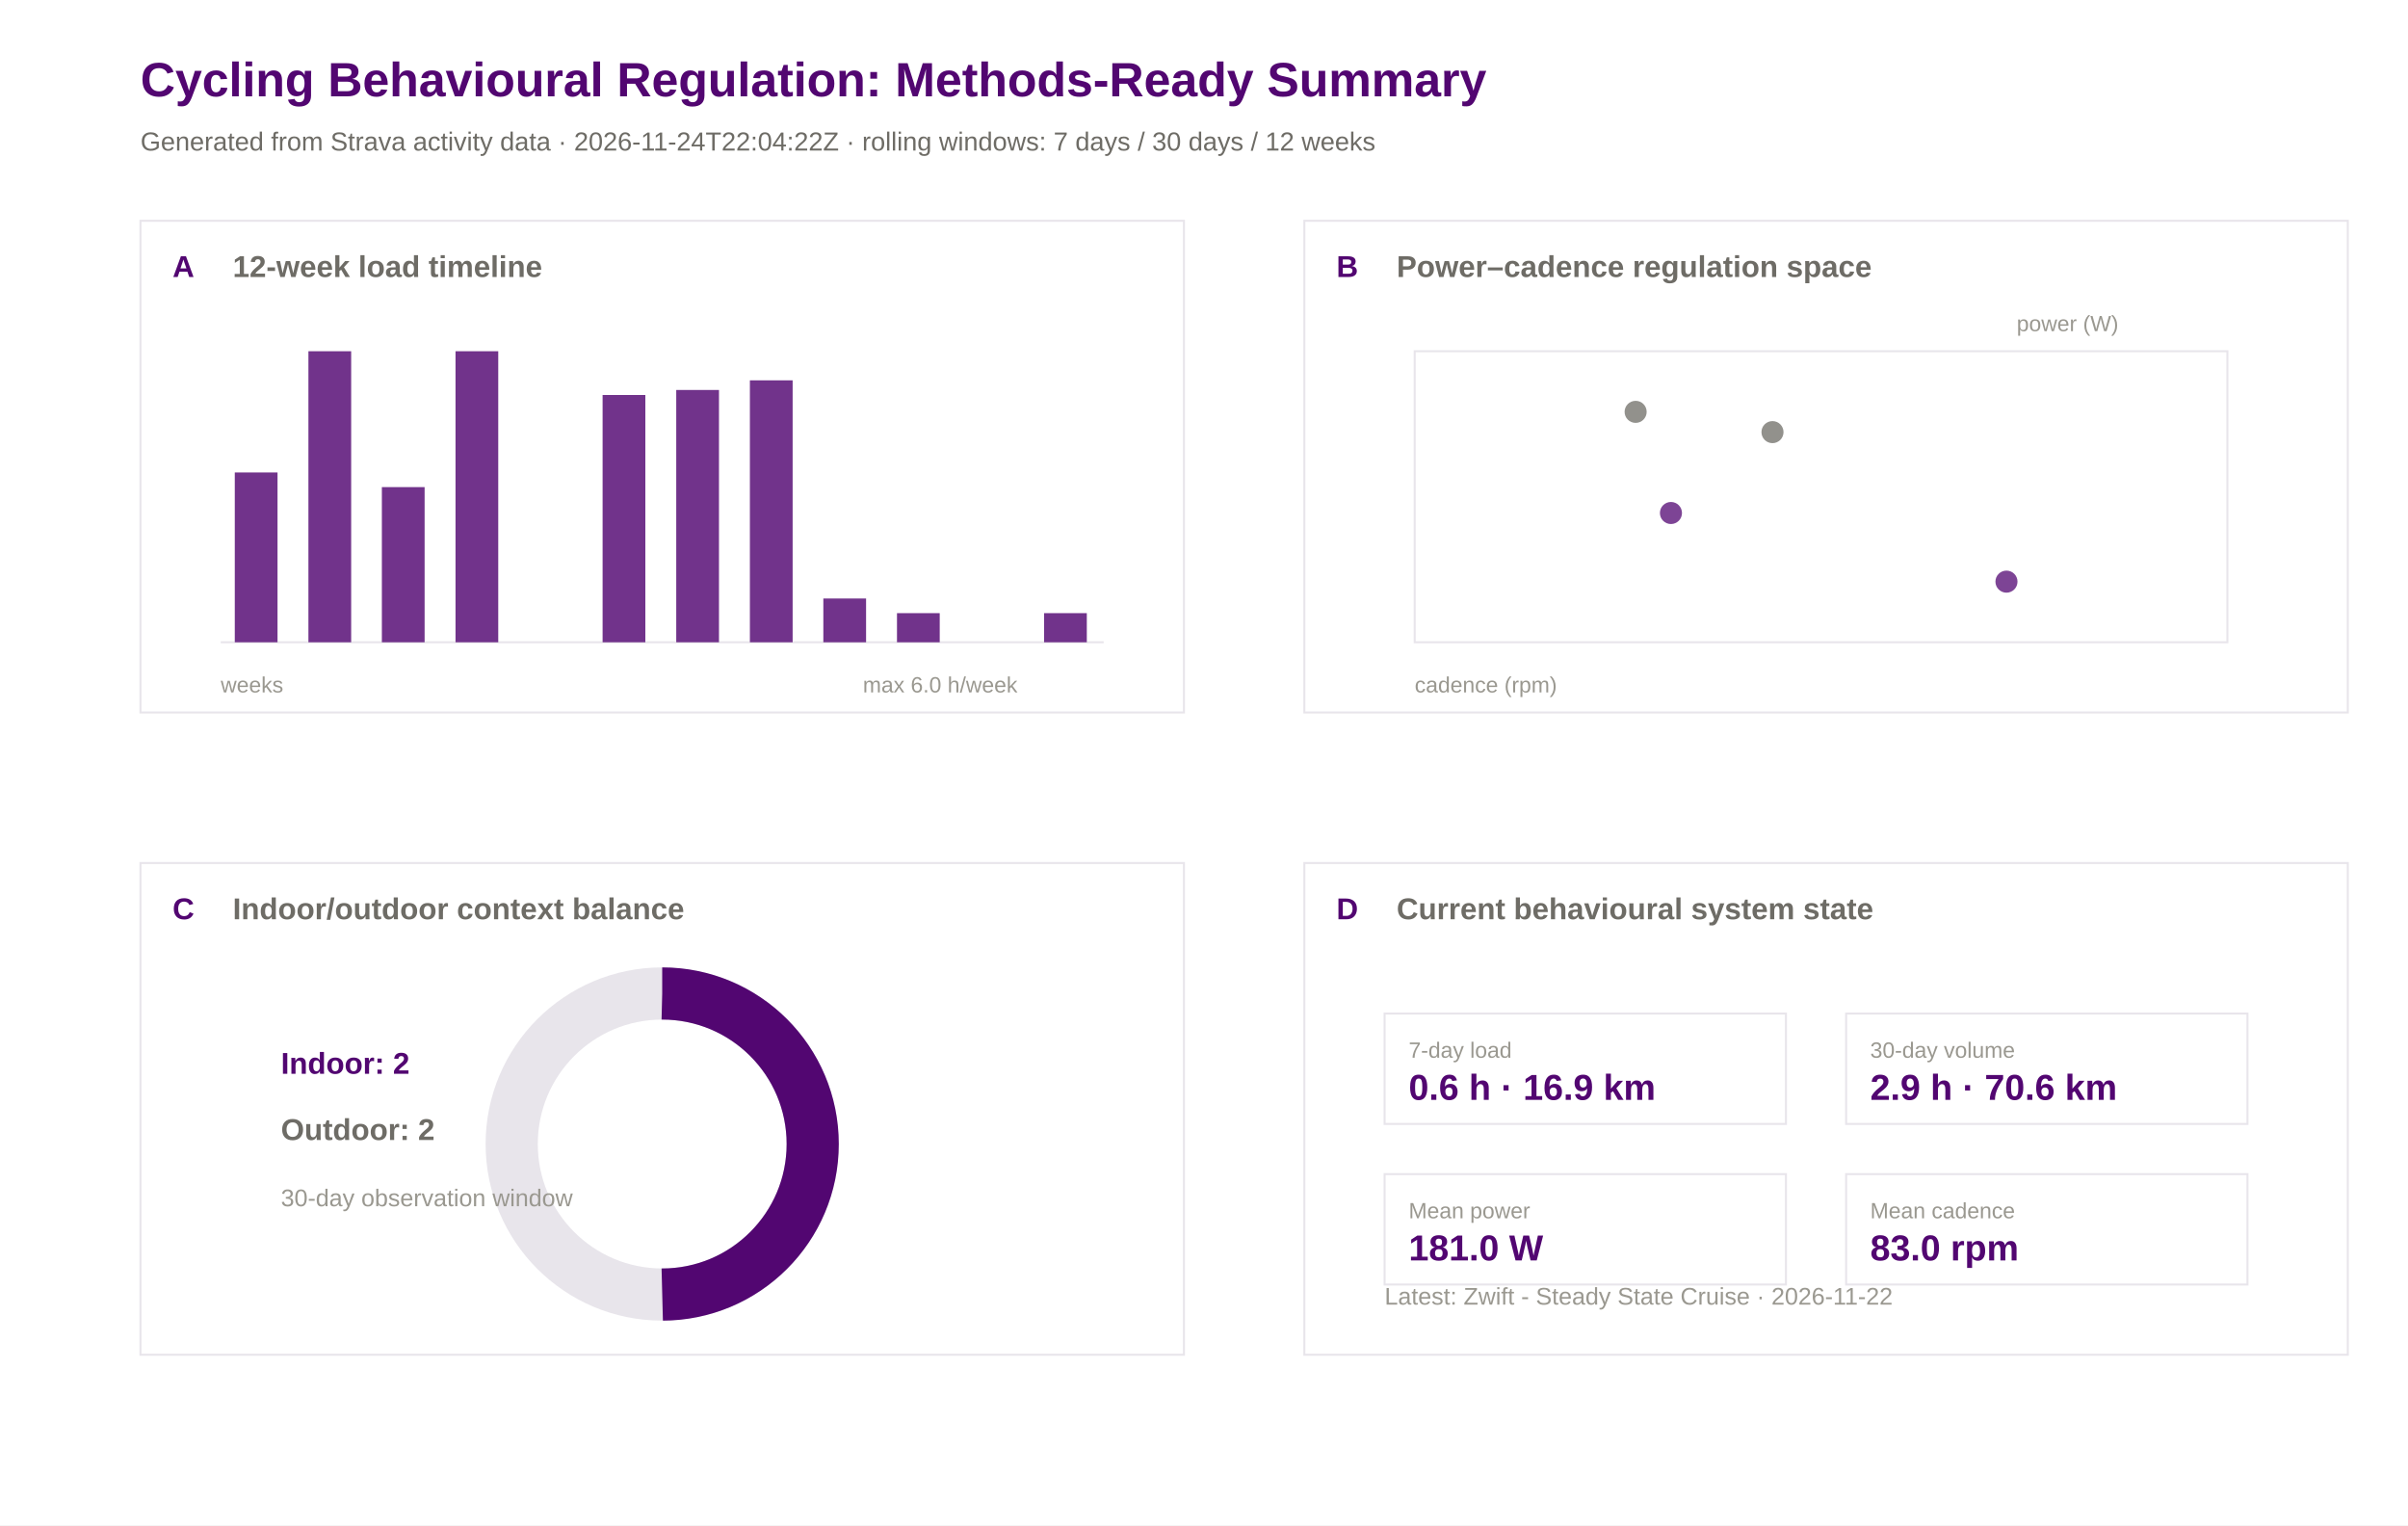
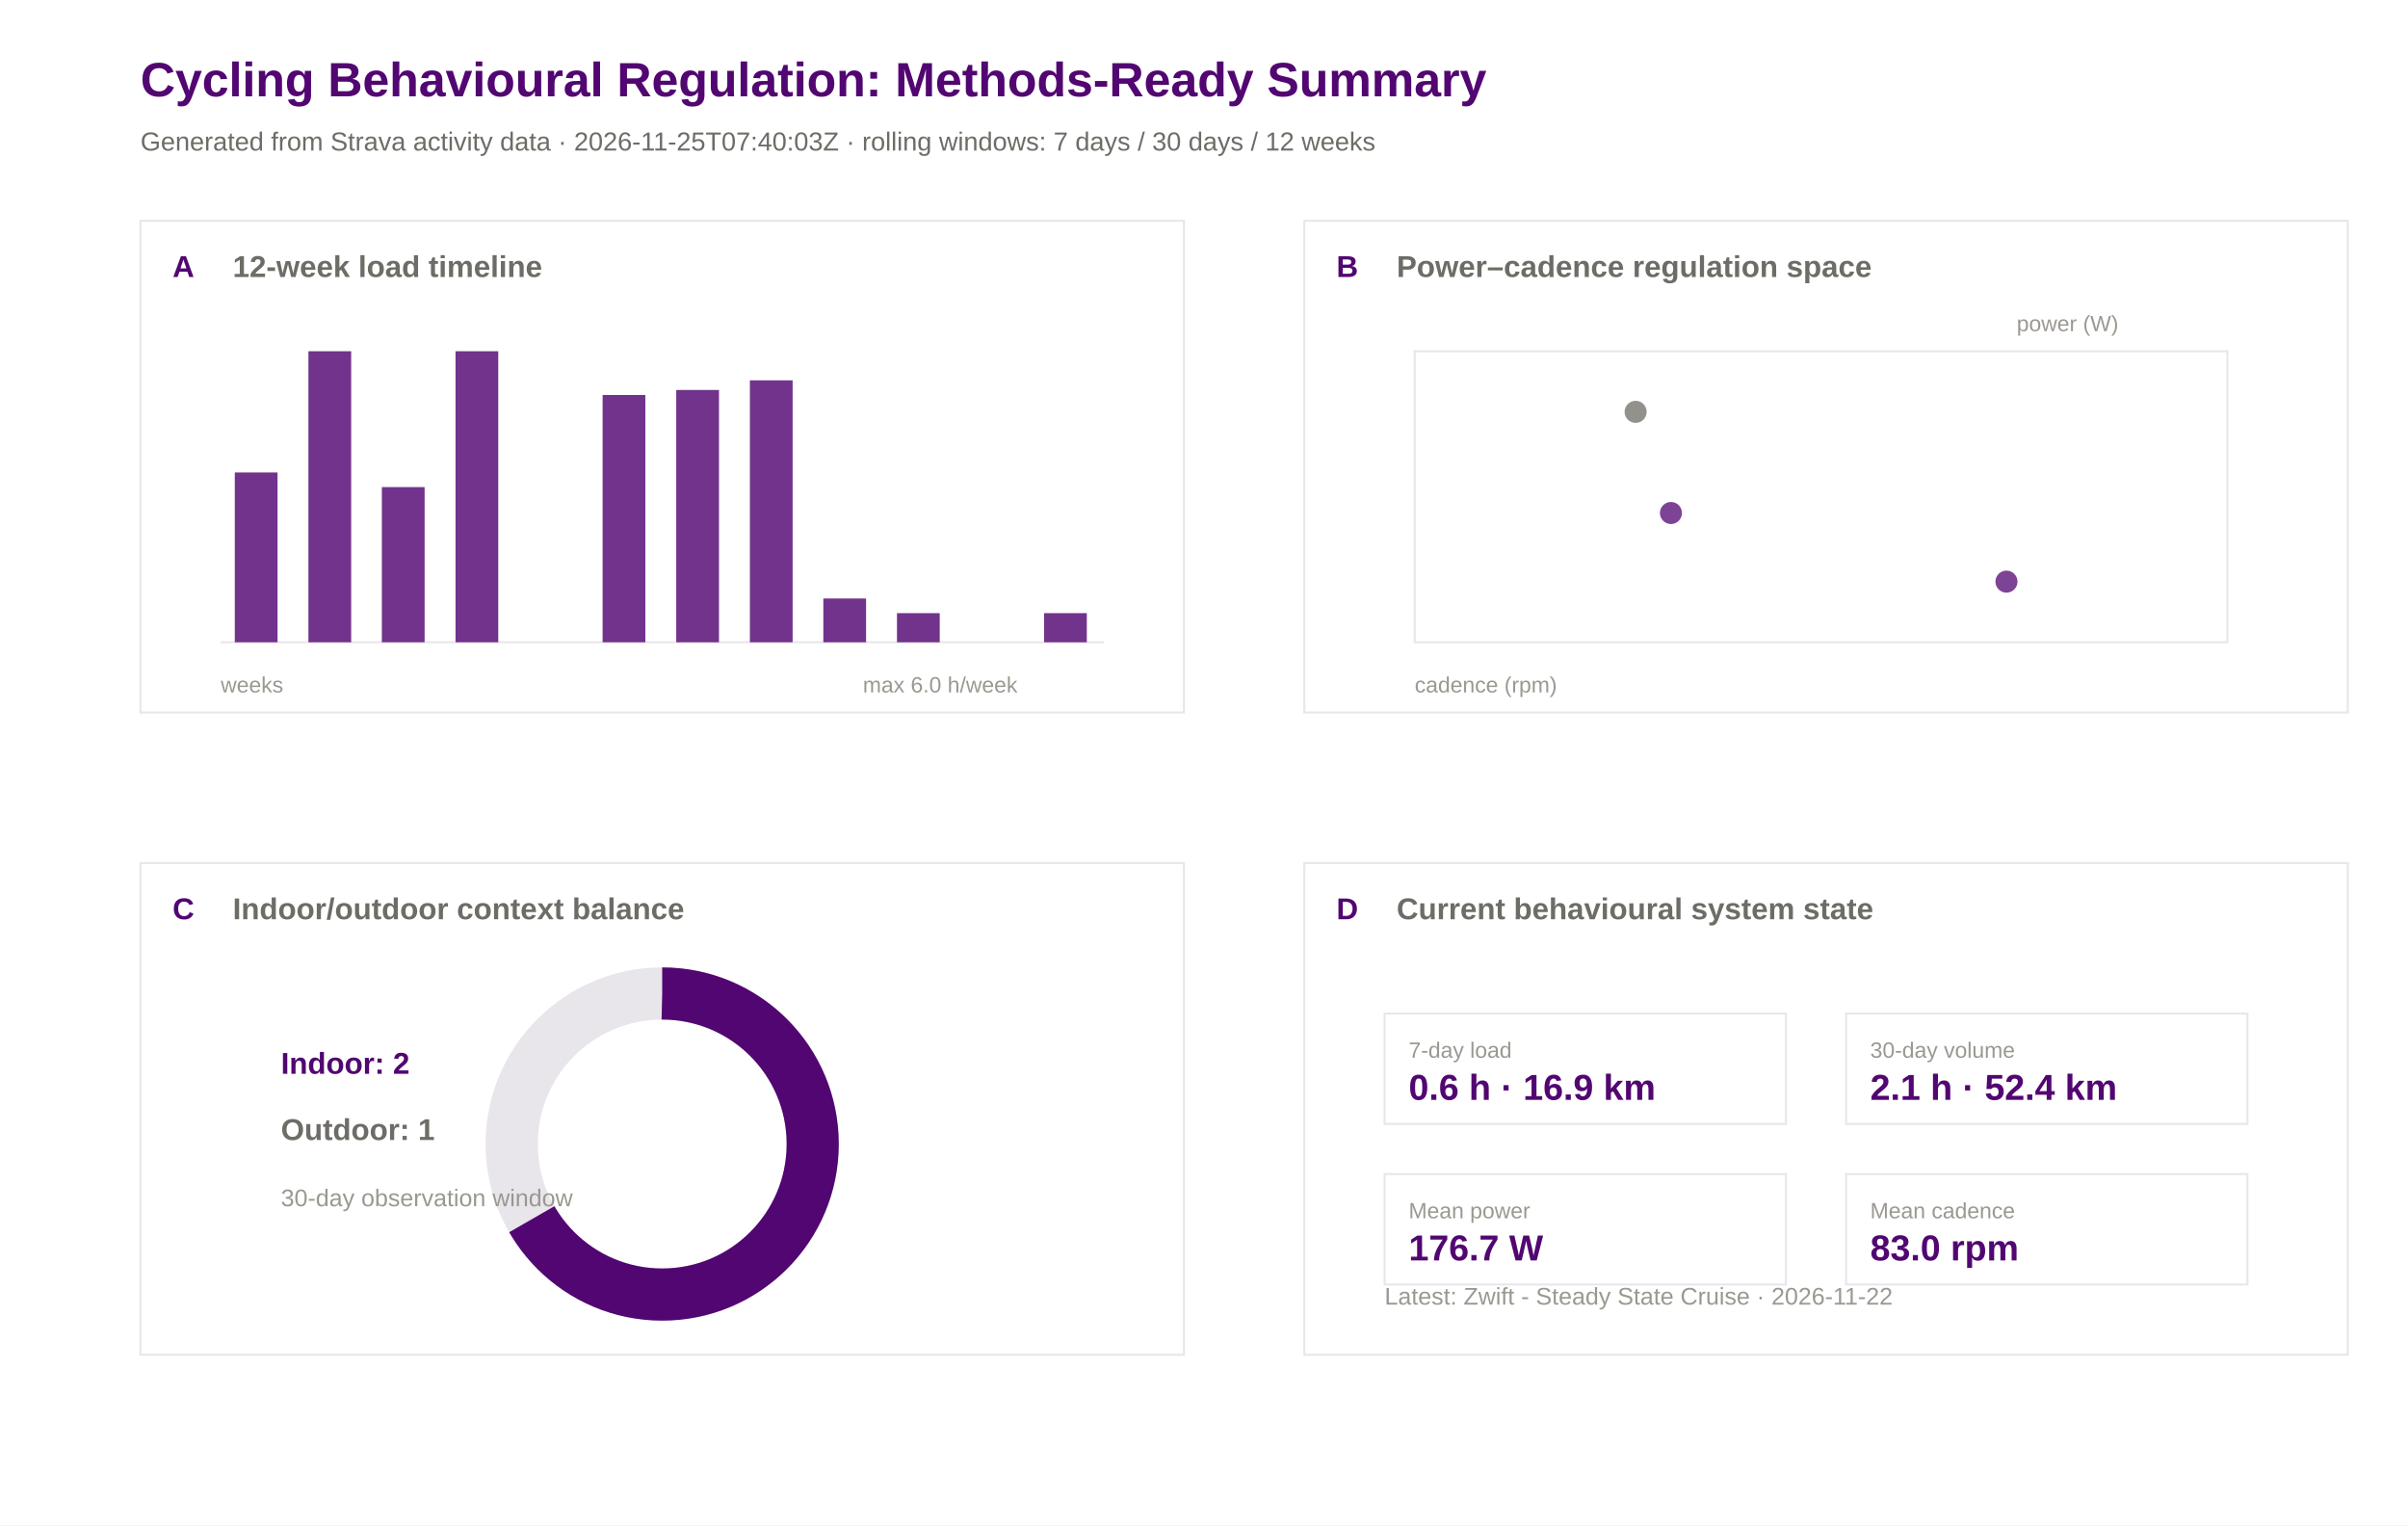
<svg xmlns="http://www.w3.org/2000/svg" width="1200" height="760" viewBox="0 0 1200 760">
  <rect width="100%" height="100%" fill="#ffffff" />
  <text x="70.0" y="48.0" font-family="Arial" font-size="24" font-weight="600" fill="#520671">Cycling Behavioural Regulation: Methods-Ready Summary</text>
-   <text x="70.0" y="75.0" font-family="Arial" font-size="13" font-weight="400" fill="#6e6c66">Generated from Strava activity data · 2026-11-24T22:04:22Z · rolling windows: 7 days / 30 days / 12 weeks</text>
+   <text x="70.0" y="75.0" font-family="Arial" font-size="13" font-weight="400" fill="#6e6c66">Generated from Strava activity data · 2026-11-25T07:40:03Z · rolling windows: 7 days / 30 days / 12 weeks</text>
  <rect x="70" y="110" width="520" height="245" fill="#ffffff" stroke="#e8e5eb" stroke-width="1" />
  <text x="86.0" y="138.0" font-family="Arial" font-size="15" font-weight="600" fill="#520671">A</text>
  <text x="116.0" y="138.0" font-family="Arial" font-size="15" font-weight="600" fill="#6e6c66">12-week load timeline</text>
  <rect x="650" y="110" width="520" height="245" fill="#ffffff" stroke="#e8e5eb" stroke-width="1" />
  <text x="666.0" y="138.0" font-family="Arial" font-size="15" font-weight="600" fill="#520671">B</text>
  <text x="696.0" y="138.0" font-family="Arial" font-size="15" font-weight="600" fill="#6e6c66">Power–cadence regulation space</text>
  <rect x="70" y="430" width="520" height="245" fill="#ffffff" stroke="#e8e5eb" stroke-width="1" />
  <text x="86.0" y="458.0" font-family="Arial" font-size="15" font-weight="600" fill="#520671">C</text>
  <text x="116.0" y="458.0" font-family="Arial" font-size="15" font-weight="600" fill="#6e6c66">Indoor/outdoor context balance</text>
  <rect x="650" y="430" width="520" height="245" fill="#ffffff" stroke="#e8e5eb" stroke-width="1" />
  <text x="666.0" y="458.0" font-family="Arial" font-size="15" font-weight="600" fill="#520671">D</text>
  <text x="696.0" y="458.0" font-family="Arial" font-size="15" font-weight="600" fill="#6e6c66">Current behavioural system state</text>
  <line x1="110" y1="320" x2="550" y2="320" stroke="#e8e5eb" />
  <rect x="117.0" y="235.4" width="21.3" height="84.6" fill="#520671" opacity="0.82" />
  <rect x="153.7" y="175.0" width="21.3" height="145.0" fill="#520671" opacity="0.82" />
  <rect x="190.3" y="242.7" width="21.3" height="77.3" fill="#520671" opacity="0.82" />
  <rect x="227.0" y="175.0" width="21.3" height="145.0" fill="#520671" opacity="0.82" />
  <rect x="263.7" y="320.0" width="21.3" height="0.0" fill="#520671" opacity="0.82" />
  <rect x="300.3" y="196.8" width="21.3" height="123.2" fill="#520671" opacity="0.82" />
  <rect x="337.0" y="194.3" width="21.3" height="125.7" fill="#520671" opacity="0.82" />
  <rect x="373.7" y="189.5" width="21.3" height="130.5" fill="#520671" opacity="0.82" />
  <rect x="410.3" y="298.2" width="21.3" height="21.8" fill="#520671" opacity="0.82" />
  <rect x="447.0" y="305.5" width="21.3" height="14.5" fill="#520671" opacity="0.82" />
  <rect x="483.7" y="320.0" width="21.3" height="0.0" fill="#520671" opacity="0.82" />
  <rect x="520.3" y="305.5" width="21.3" height="14.5" fill="#520671" opacity="0.82" />
  <text x="110.0" y="345.0" font-family="Arial" font-size="11" font-weight="400" fill="#9a9890">weeks</text>
  <text x="430.0" y="345.0" font-family="Arial" font-size="11" font-weight="400" fill="#9a9890">max 6.0 h/week</text>
  <rect x="705" y="175" width="405" height="145" fill="#ffffff" stroke="#e8e5eb" />
-   <circle cx="883.3" cy="215.3" r="5.5" fill="#6e6c66" opacity="0.75" />
  <circle cx="815.1" cy="205.2" r="5.5" fill="#6e6c66" opacity="0.75" />
  <circle cx="832.7" cy="255.6" r="5.5" fill="#520671" opacity="0.75" />
  <circle cx="999.9" cy="289.8" r="5.5" fill="#520671" opacity="0.75" />
  <text x="705.0" y="345.0" font-family="Arial" font-size="11" font-weight="400" fill="#9a9890">cadence (rpm)</text>
  <text x="1005.0" y="165.0" font-family="Arial" font-size="11" font-weight="400" fill="#9a9890">power (W)</text>
  <circle cx="330" cy="570" r="75" fill="none" stroke="#e8e5eb" stroke-width="26" />
-   <circle cx="330" cy="570" r="75" fill="none" stroke="#520671" stroke-width="26" stroke-dasharray="235.6 471.2" transform="rotate(-90 330 570)" />
+   <circle cx="330" cy="570" r="75" fill="none" stroke="#520671" stroke-width="26" stroke-dasharray="314.2 471.2" transform="rotate(-90 330 570)" />
  <text x="140.0" y="535.0" font-family="Arial" font-size="15" font-weight="600" fill="#520671">Indoor: 2</text>
-   <text x="140.0" y="568.0" font-family="Arial" font-size="15" font-weight="600" fill="#6e6c66">Outdoor: 2</text>
+   <text x="140.0" y="568.0" font-family="Arial" font-size="15" font-weight="600" fill="#6e6c66">Outdoor: 1</text>
  <text x="140.0" y="601.0" font-family="Arial" font-size="12" font-weight="400" fill="#9a9890">30-day observation window</text>
  <rect x="690" y="505" width="200" height="55" fill="#ffffff" stroke="#e8e5eb" />
  <text x="702.0" y="527.0" font-family="Arial" font-size="11" font-weight="500" fill="#9a9890">7-day load</text>
  <text x="702.0" y="548.0" font-family="Arial" font-size="18" font-weight="600" fill="#520671">0.6 h · 16.9 km</text>
  <rect x="920" y="505" width="200" height="55" fill="#ffffff" stroke="#e8e5eb" />
  <text x="932.0" y="527.0" font-family="Arial" font-size="11" font-weight="500" fill="#9a9890">30-day volume</text>
-   <text x="932.0" y="548.0" font-family="Arial" font-size="18" font-weight="600" fill="#520671">2.9 h · 70.6 km</text>
+   <text x="932.0" y="548.0" font-family="Arial" font-size="18" font-weight="600" fill="#520671">2.1 h · 52.4 km</text>
  <rect x="690" y="585" width="200" height="55" fill="#ffffff" stroke="#e8e5eb" />
  <text x="702.0" y="607.0" font-family="Arial" font-size="11" font-weight="500" fill="#9a9890">Mean power</text>
-   <text x="702.0" y="628.0" font-family="Arial" font-size="18" font-weight="600" fill="#520671">181.0 W</text>
+   <text x="702.0" y="628.0" font-family="Arial" font-size="18" font-weight="600" fill="#520671">176.7 W</text>
  <rect x="920" y="585" width="200" height="55" fill="#ffffff" stroke="#e8e5eb" />
  <text x="932.0" y="607.0" font-family="Arial" font-size="11" font-weight="500" fill="#9a9890">Mean cadence</text>
  <text x="932.0" y="628.0" font-family="Arial" font-size="18" font-weight="600" fill="#520671">83.0 rpm</text>
  <text x="690.0" y="650.0" font-family="Arial" font-size="12" font-weight="400" fill="#9a9890">Latest: Zwift - Steady State Cruise · 2026-11-22</text>
</svg>
